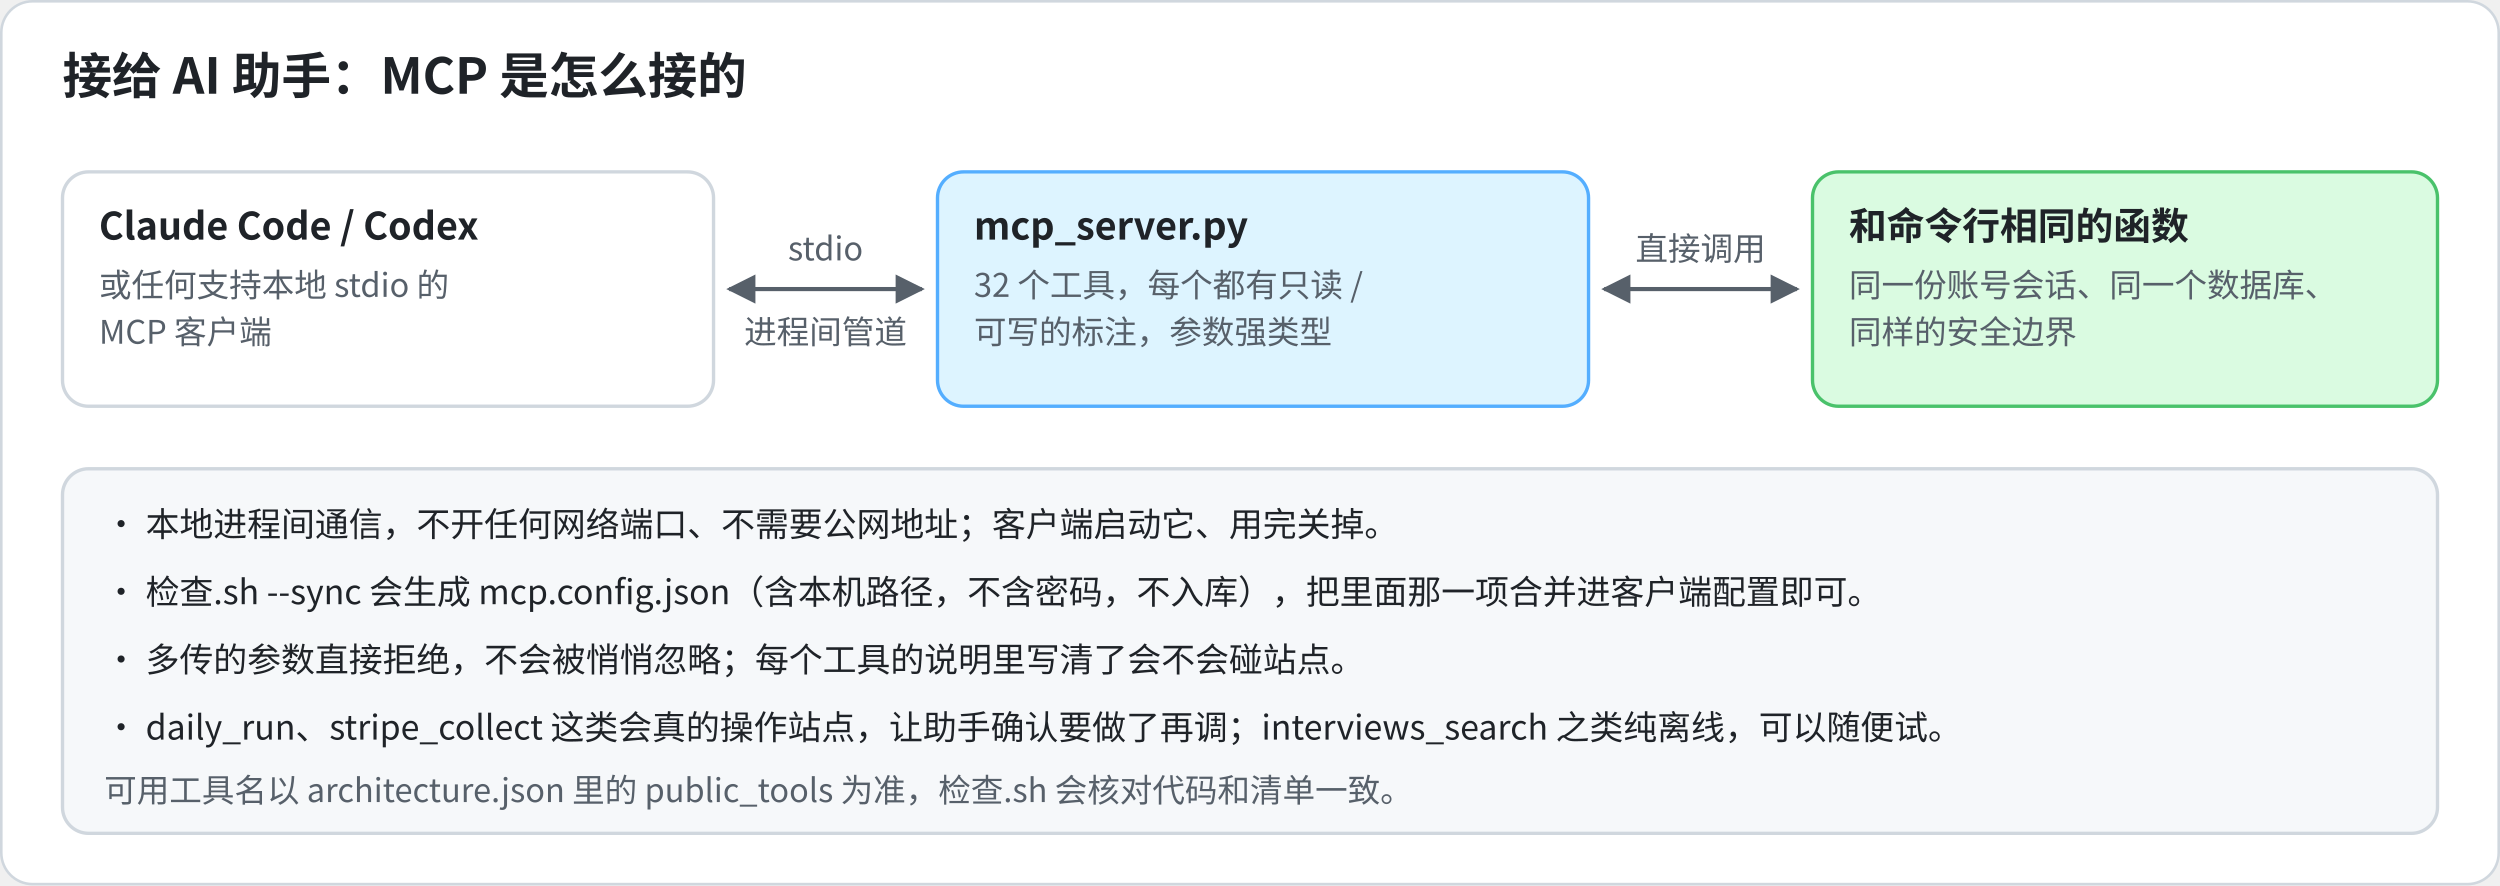
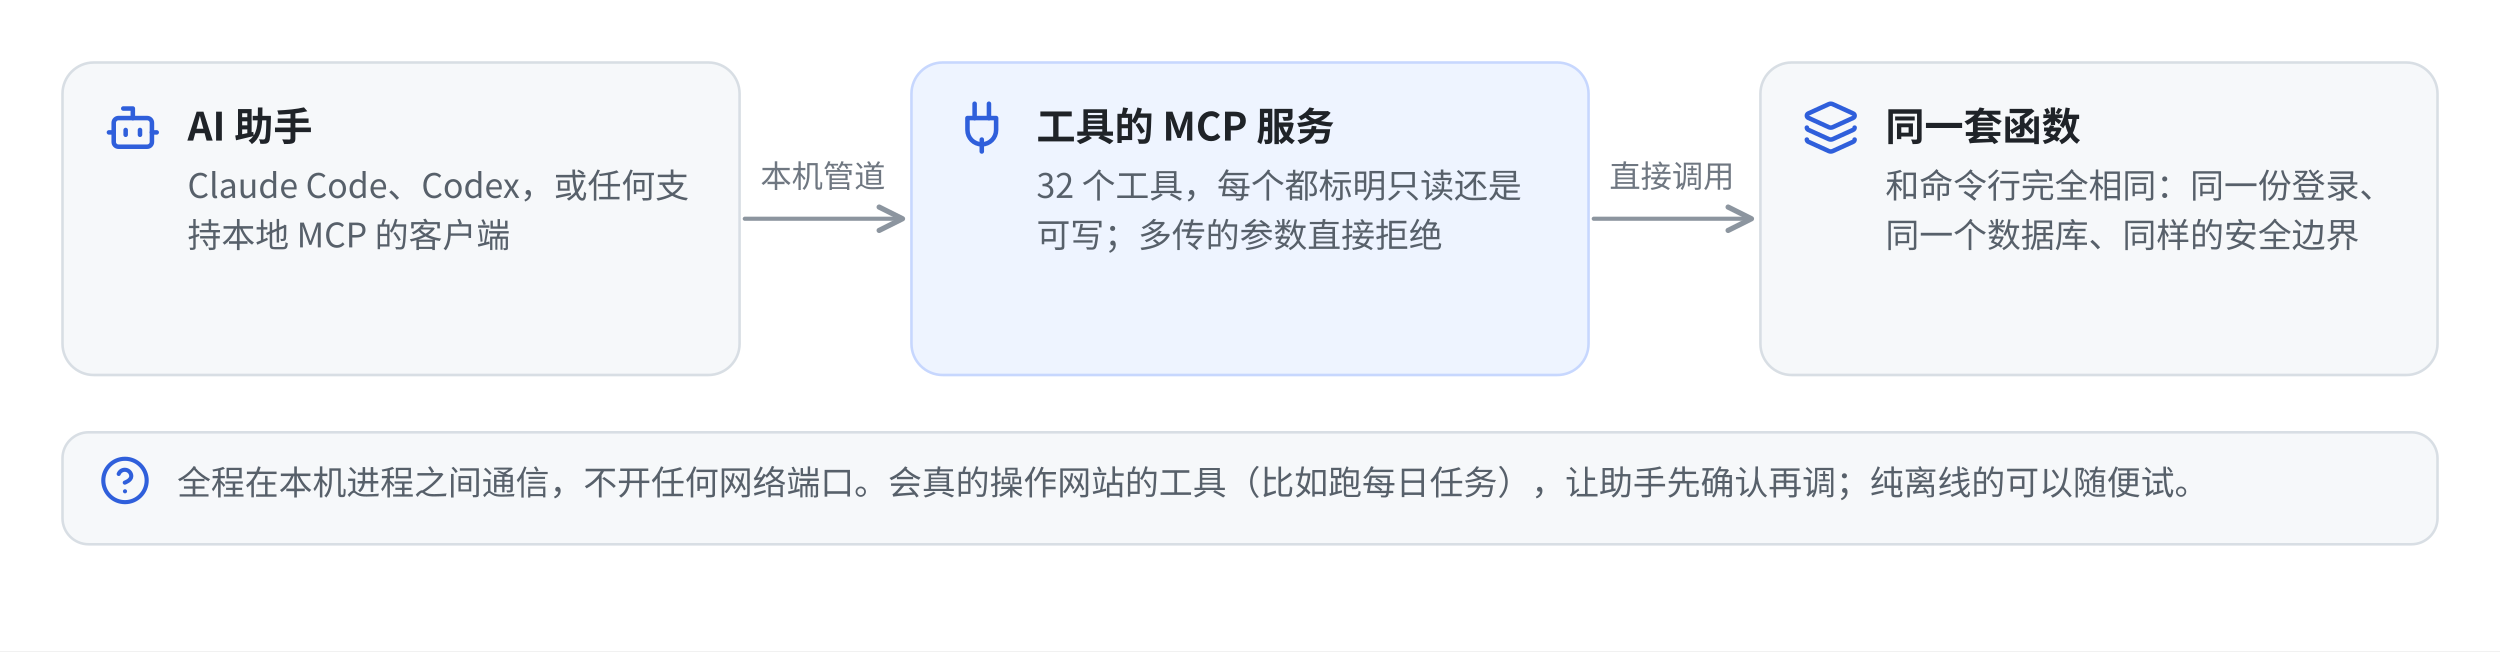
- <svg xmlns="http://www.w3.org/2000/svg" width="960" height="340" viewBox="0 0 960 340" role="img" aria-label="接给 AI 助手：MCP 是怎么接的">
+ <svg xmlns="http://www.w3.org/2000/svg" width="960" height="250" viewBox="0 0 960 250" role="img" aria-label="接给 AI 助手：MCP 是怎么接的">
  <style>
- text{font-family:-apple-system,BlinkMacSystemFont,'Segoe UI','PingFang SC','Hiragino Sans GB','Microsoft YaHei','Noto Sans CJK SC',Helvetica,Arial,sans-serif;fill:#1f2328}
- .h{font-size:19px;font-weight:700}.b{font-size:14.5px;font-weight:600}.t{font-size:13px}.s{font-size:12.5px;fill:#57606a}
- .box{stroke-width:1.3}.white{fill:#fff;stroke:#d0d7de}.blue{fill:#ddf4ff;stroke:#54aeff}.green{fill:#dafbe1;stroke:#4ac26b}.gray{fill:#f6f8fa;stroke:#d0d7de}
- .ar{stroke:#57606a;stroke-width:1.6;fill:none;marker-end:url(#ar);marker-start:url(#ar)}
+ text{font-family:-apple-system,BlinkMacSystemFont,'Segoe UI','PingFang SC','Hiragino Sans GB','Microsoft YaHei','Noto Sans CJK SC',Helvetica,Arial,sans-serif;fill:#1f2328;font-size:13px}
+ .h{font-size:15px;font-weight:600}.hb{font-size:17px;font-weight:700}
+ .s{font-size:13px;fill:#57606a}.xs{font-size:12px;fill:#6f7781}
+ .mono{font-family:ui-monospace,SFMono-Regular,Menlo,Consolas,'PingFang SC','Microsoft YaHei',monospace;font-size:12px;fill:#57606a}
+ .w{fill:#ffffff;font-weight:600}
+ .bg{fill:#ffffff}
+ .line{stroke:#8c959f;stroke-width:1.6;fill:none;stroke-linecap:round;stroke-linejoin:round}
+ .line.soft{stroke:#c9d1d9}
+ .ar{stroke:#8c959f;stroke-width:1.6;fill:none;marker-end:url(#ah);stroke-linecap:round;stroke-linejoin:round}
+ .ar.blue{stroke:#2f5fdb;marker-end:url(#ah-blue)}.ar.green{stroke:#1a7f37;marker-end:url(#ah-green)}
+ .ar.red{stroke:#cf222e;marker-end:url(#ah-red)}.ar.amber{stroke:#9a6700;marker-end:url(#ah-amber)}
+ .ar.dash{stroke-dasharray:5 4}
+ .ic{fill:none;stroke-width:1.9;stroke-linecap:round;stroke-linejoin:round}
+ .c-gray{fill:#f6f8fa;stroke:#d8dee4;stroke-width:1}.f-gray{fill:#57606a}.k-gray{stroke:#57606a}.t-gray{fill:#57606a}.ic-gray{stroke:#57606a}.sf-gray{fill:#f6f8fa}.ss-gray{stroke:#d8dee4}
+ .c-blue{fill:#eef4ff;stroke:#c7d7fe;stroke-width:1}.f-blue{fill:#2f5fdb}.k-blue{stroke:#2f5fdb}.t-blue{fill:#2f5fdb}.ic-blue{stroke:#2f5fdb}.sf-blue{fill:#eef4ff}.ss-blue{stroke:#c7d7fe}
+ .c-green{fill:#ecfdf3;stroke:#b7e4c7;stroke-width:1}.f-green{fill:#1a7f37}.k-green{stroke:#1a7f37}.t-green{fill:#1a7f37}.ic-green{stroke:#1a7f37}.sf-green{fill:#ecfdf3}.ss-green{stroke:#b7e4c7}
+ .c-amber{fill:#fff8e6;stroke:#f5d78a;stroke-width:1}.f-amber{fill:#9a6700}.k-amber{stroke:#9a6700}.t-amber{fill:#9a6700}.ic-amber{stroke:#9a6700}.sf-amber{fill:#fff8e6}.ss-amber{stroke:#f5d78a}
+ .c-red{fill:#fff1f0;stroke:#f7b9b4;stroke-width:1}.f-red{fill:#cf222e}.k-red{stroke:#cf222e}.t-red{fill:#cf222e}.ic-red{stroke:#cf222e}.sf-red{fill:#fff1f0}.ss-red{stroke:#f7b9b4}
+ .c-purple{fill:#f6f1ff;stroke:#d6c7f5;stroke-width:1}.f-purple{fill:#6e40c9}.k-purple{stroke:#6e40c9}.t-purple{fill:#6e40c9}.ic-purple{stroke:#6e40c9}.sf-purple{fill:#f6f1ff}.ss-purple{stroke:#d6c7f5}
+ @media (prefers-color-scheme: dark){
+ text{fill:#e6edf3}.s{fill:#a3adb8}.xs{fill:#8b949e}.mono{fill:#a3adb8}.w{fill:#ffffff}
+ .bg{fill:#0d1117}
+ .line{stroke:#6e7681}.line.soft{stroke:#30363d}
+ .ar{stroke:#6e7681}
+ .ar.blue{stroke:#79a6ff}.ar.green{stroke:#4ad07a}.ar.red{stroke:#ff7b72}.ar.amber{stroke:#e3b341}
+ .c-gray{fill:#161b22;stroke:#30363d}.f-gray{fill:#8b949e}.k-gray{stroke:#8b949e}.t-gray{fill:#8b949e}.ic-gray{stroke:#8b949e}.sf-gray{fill:#161b22}.ss-gray{stroke:#30363d}
+ .c-blue{fill:#12203a;stroke:#2b4a86}.f-blue{fill:#79a6ff}.k-blue{stroke:#79a6ff}.t-blue{fill:#79a6ff}.ic-blue{stroke:#79a6ff}.sf-blue{fill:#12203a}.ss-blue{stroke:#2b4a86}
+ .c-green{fill:#0f2a1a;stroke:#1f5a33}.f-green{fill:#4ad07a}.k-green{stroke:#4ad07a}.t-green{fill:#4ad07a}.ic-green{stroke:#4ad07a}.sf-green{fill:#0f2a1a}.ss-green{stroke:#1f5a33}
+ .c-amber{fill:#2e2410;stroke:#6b4f12}.f-amber{fill:#e3b341}.k-amber{stroke:#e3b341}.t-amber{fill:#e3b341}.ic-amber{stroke:#e3b341}.sf-amber{fill:#2e2410}.ss-amber{stroke:#6b4f12}
+ .c-red{fill:#301416;stroke:#7a2a2e}.f-red{fill:#ff7b72}.k-red{stroke:#ff7b72}.t-red{fill:#ff7b72}.ic-red{stroke:#ff7b72}.sf-red{fill:#301416}.ss-red{stroke:#7a2a2e}
+ .c-purple{fill:#231a36;stroke:#4a3480}.f-purple{fill:#b083f0}.k-purple{stroke:#b083f0}.t-purple{fill:#b083f0}.ic-purple{stroke:#b083f0}.sf-purple{fill:#231a36}.ss-purple{stroke:#4a3480}
+ }
</style>
  <defs>
-     <marker id="ar" viewBox="0 0 10 10" refX="9" refY="5" markerWidth="7" markerHeight="7" orient="auto-start-reverse">
-       <path d="M0,0 L10,5 L0,10 z" fill="#57606a" />
+     <marker id="ah" viewBox="0 0 10 10" refX="8.5" refY="5" markerWidth="7" markerHeight="7" orient="auto-start-reverse">
+       <path d="M1,1 L9,5 L1,9" fill="none" stroke="#8c959f" stroke-width="1.8" stroke-linecap="round" stroke-linejoin="round" />
+     </marker>
+     <marker id="ah-blue" viewBox="0 0 10 10" refX="8.5" refY="5" markerWidth="7" markerHeight="7" orient="auto-start-reverse">
+       <path d="M1,1 L9,5 L1,9" fill="none" stroke="#2f5fdb" stroke-width="1.8" stroke-linecap="round" stroke-linejoin="round" />
+     </marker>
+     <marker id="ah-green" viewBox="0 0 10 10" refX="8.5" refY="5" markerWidth="7" markerHeight="7" orient="auto-start-reverse">
+       <path d="M1,1 L9,5 L1,9" fill="none" stroke="#1a7f37" stroke-width="1.8" stroke-linecap="round" stroke-linejoin="round" />
+     </marker>
+     <marker id="ah-red" viewBox="0 0 10 10" refX="8.5" refY="5" markerWidth="7" markerHeight="7" orient="auto-start-reverse">
+       <path d="M1,1 L9,5 L1,9" fill="none" stroke="#cf222e" stroke-width="1.8" stroke-linecap="round" stroke-linejoin="round" />
+     </marker>
+     <marker id="ah-amber" viewBox="0 0 10 10" refX="8.5" refY="5" markerWidth="7" markerHeight="7" orient="auto-start-reverse">
+       <path d="M1,1 L9,5 L1,9" fill="none" stroke="#9a6700" stroke-width="1.8" stroke-linecap="round" stroke-linejoin="round" />
    </marker>
  </defs>
-   <rect x="0.5" y="0.5" width="959" height="339" rx="12" fill="#fff" stroke="#d0d7de" />
-   <text x="24" y="36" class="h">接给 AI 助手：MCP 是怎么接的</text>
-   <rect x="24" y="66" width="250" height="90" rx="10" class="box white" />
-   <text x="38" y="92" class="b">Claude Code / Codex</text>
-   <text x="38" y="114" class="s">或任何支持本地 stdio 的</text>
-   <text x="38" y="132" class="s">MCP 客户端</text>
-   <path d="M280,111 L354,111" class="ar" />
-   <text x="317" y="100" class="s" text-anchor="middle">stdio</text>
-   <text x="317" y="132" class="s" text-anchor="middle">进程间管道</text>
-   <rect x="360" y="66" width="250" height="90" rx="10" class="box blue" />
-   <text x="374" y="92" class="b">mcp_server.py</text>
-   <text x="374" y="114" class="s">32 个工具，每个都有只读 /</text>
-   <text x="374" y="132" class="s">可写的标注，参数强类型</text>
-   <path d="M616,111 L690,111" class="ar" />
-   <text x="653" y="100" class="s" text-anchor="middle">直接调用</text>
-   <rect x="696" y="66" width="240" height="90" rx="10" class="box green" />
-   <text x="710" y="92" class="b">和命令行相同的函数</text>
-   <text x="710" y="114" class="s">同一份账号会话、同一个数据库、</text>
-   <text x="710" y="132" class="s">同样的安全边界</text>
-   <rect x="24" y="180" width="912" height="140" rx="10" class="box gray" />
-   <text x="40" y="206" class="t">· 本地进程间通信，不开任何网络端口、不需要公网地址；客户端启动它、用完关掉。</text>
-   <text x="40" y="232" class="t">· 检查.sh --sync 会生成 mcp.config.json（含本机路径，不含密码，不入库），把里面那一项合并进客户端配置即可。</text>
-   <text x="40" y="258" class="t">· 多传的参数直接拒绝，不会被悄悄忽略；每个工具的说明里写清了会不会碰站点。</text>
-   <text x="40" y="284" class="t">· daily_run、stripe_collect 这类会真的操作站点，让助手确认要做了再调；interviews_search 之类纯离线，可以随便试。</text>
-   <text x="40" y="308" class="s">可用工具名以 architecture.json 里的 public_tools 为准，检查.sh 会核对代码和清单一致。</text>
+   <rect width="960" height="250" class="bg" />
+   <rect x="24.0" y="24.0" width="260.0" height="120.0" rx="12" class="c-gray" />
+   <g transform="translate(40.0,38.0) scale(0.917)" class="ic ic-blue">
+     <path d="M12 8V4H8" />
+     <rect x="4" y="8" width="16" height="12" rx="2" />
+     <path d="M2 14h2" />
+     <path d="M20 14h2" />
+     <path d="M15 13v2" />
+     <path d="M9 13v2" />
+   </g>
+   <text x="72" y="54" class="h">AI 助手</text>
+   <text x="72" y="76" class="s">Claude Code、Codex，或任何支</text>
+   <text x="72" y="95" class="s">持本地 MCP 的客户端</text>
+   <rect x="350.0" y="24.0" width="260.0" height="120.0" rx="12" class="c-blue" />
+   <g transform="translate(366.0,38.0) scale(0.917)" class="ic ic-blue">
+     <path d="M12 22v-5" />
+     <path d="M9 8V2" />
+     <path d="M15 8V2" />
+     <path d="M18 8v5a6 6 0 0 1-12 0V8Z" />
+   </g>
+   <text x="398" y="54" class="h">工具的 MCP 服务</text>
+   <text x="398" y="76" class="s">32 个工具，每个都标明只读还是</text>
+   <text x="398" y="95" class="s">可写；多传的参数直接拒绝</text>
+   <rect x="676.0" y="24.0" width="260.0" height="120.0" rx="12" class="c-gray" />
+   <g transform="translate(692.0,38.0) scale(0.917)" class="ic ic-blue">
+     <path d="M12.83 2.18a2 2 0 0 0-1.66 0L2.6 6.08a1 1 0 0 0 0 1.83l8.58 3.91a2 2 0 0 0 1.66 0l8.58-3.9a1 1 0 0 0 0-1.83Z" />
+     <path d="M2 12a1 1 0 0 0 .58.91l8.6 3.91a2 2 0 0 0 1.65 0l8.58-3.9A1 1 0 0 0 22 12" />
+     <path d="M2 17a1 1 0 0 0 .58.91l8.6 3.91a2 2 0 0 0 1.65 0l8.58-3.9A1 1 0 0 0 22 17" />
+   </g>
+   <text x="724" y="54" class="h">同一套函数</text>
+   <text x="724" y="76" class="s">和命令行完全相同：同一份登录、</text>
+   <text x="724" y="95" class="s">同一个数据库、同样的安全边界</text>
+   <path d="M286.0,84.0 L346.0,84.0" class="ar" />
+   <text x="316" y="72" class="xs" text-anchor="middle">本机管道</text>
+   <path d="M612.0,84.0 L672.0,84.0" class="ar" />
+   <text x="642" y="72" class="xs" text-anchor="middle">直接调用</text>
+   <rect x="24.0" y="166.0" width="912.0" height="43.0" rx="10" class="c-gray" />
+   <g transform="translate(38.0,174.5) scale(0.833)" class="ic ic-blue">
+     <circle cx="12" cy="12" r="10" />
+     <path d="M9.1 9a3 3 0 0 1 5.8 1c0 2-3 3-3 3" />
+     <path d="M12 17h.01" />
+   </g>
+   <text x="68" y="190" class="s">全程在本机进程之间通信，不开任何网络端口。会真的操作网站的工具（比如跑每日任务），让助手先确认再调；纯离线的可以随便试。</text>
</svg>
